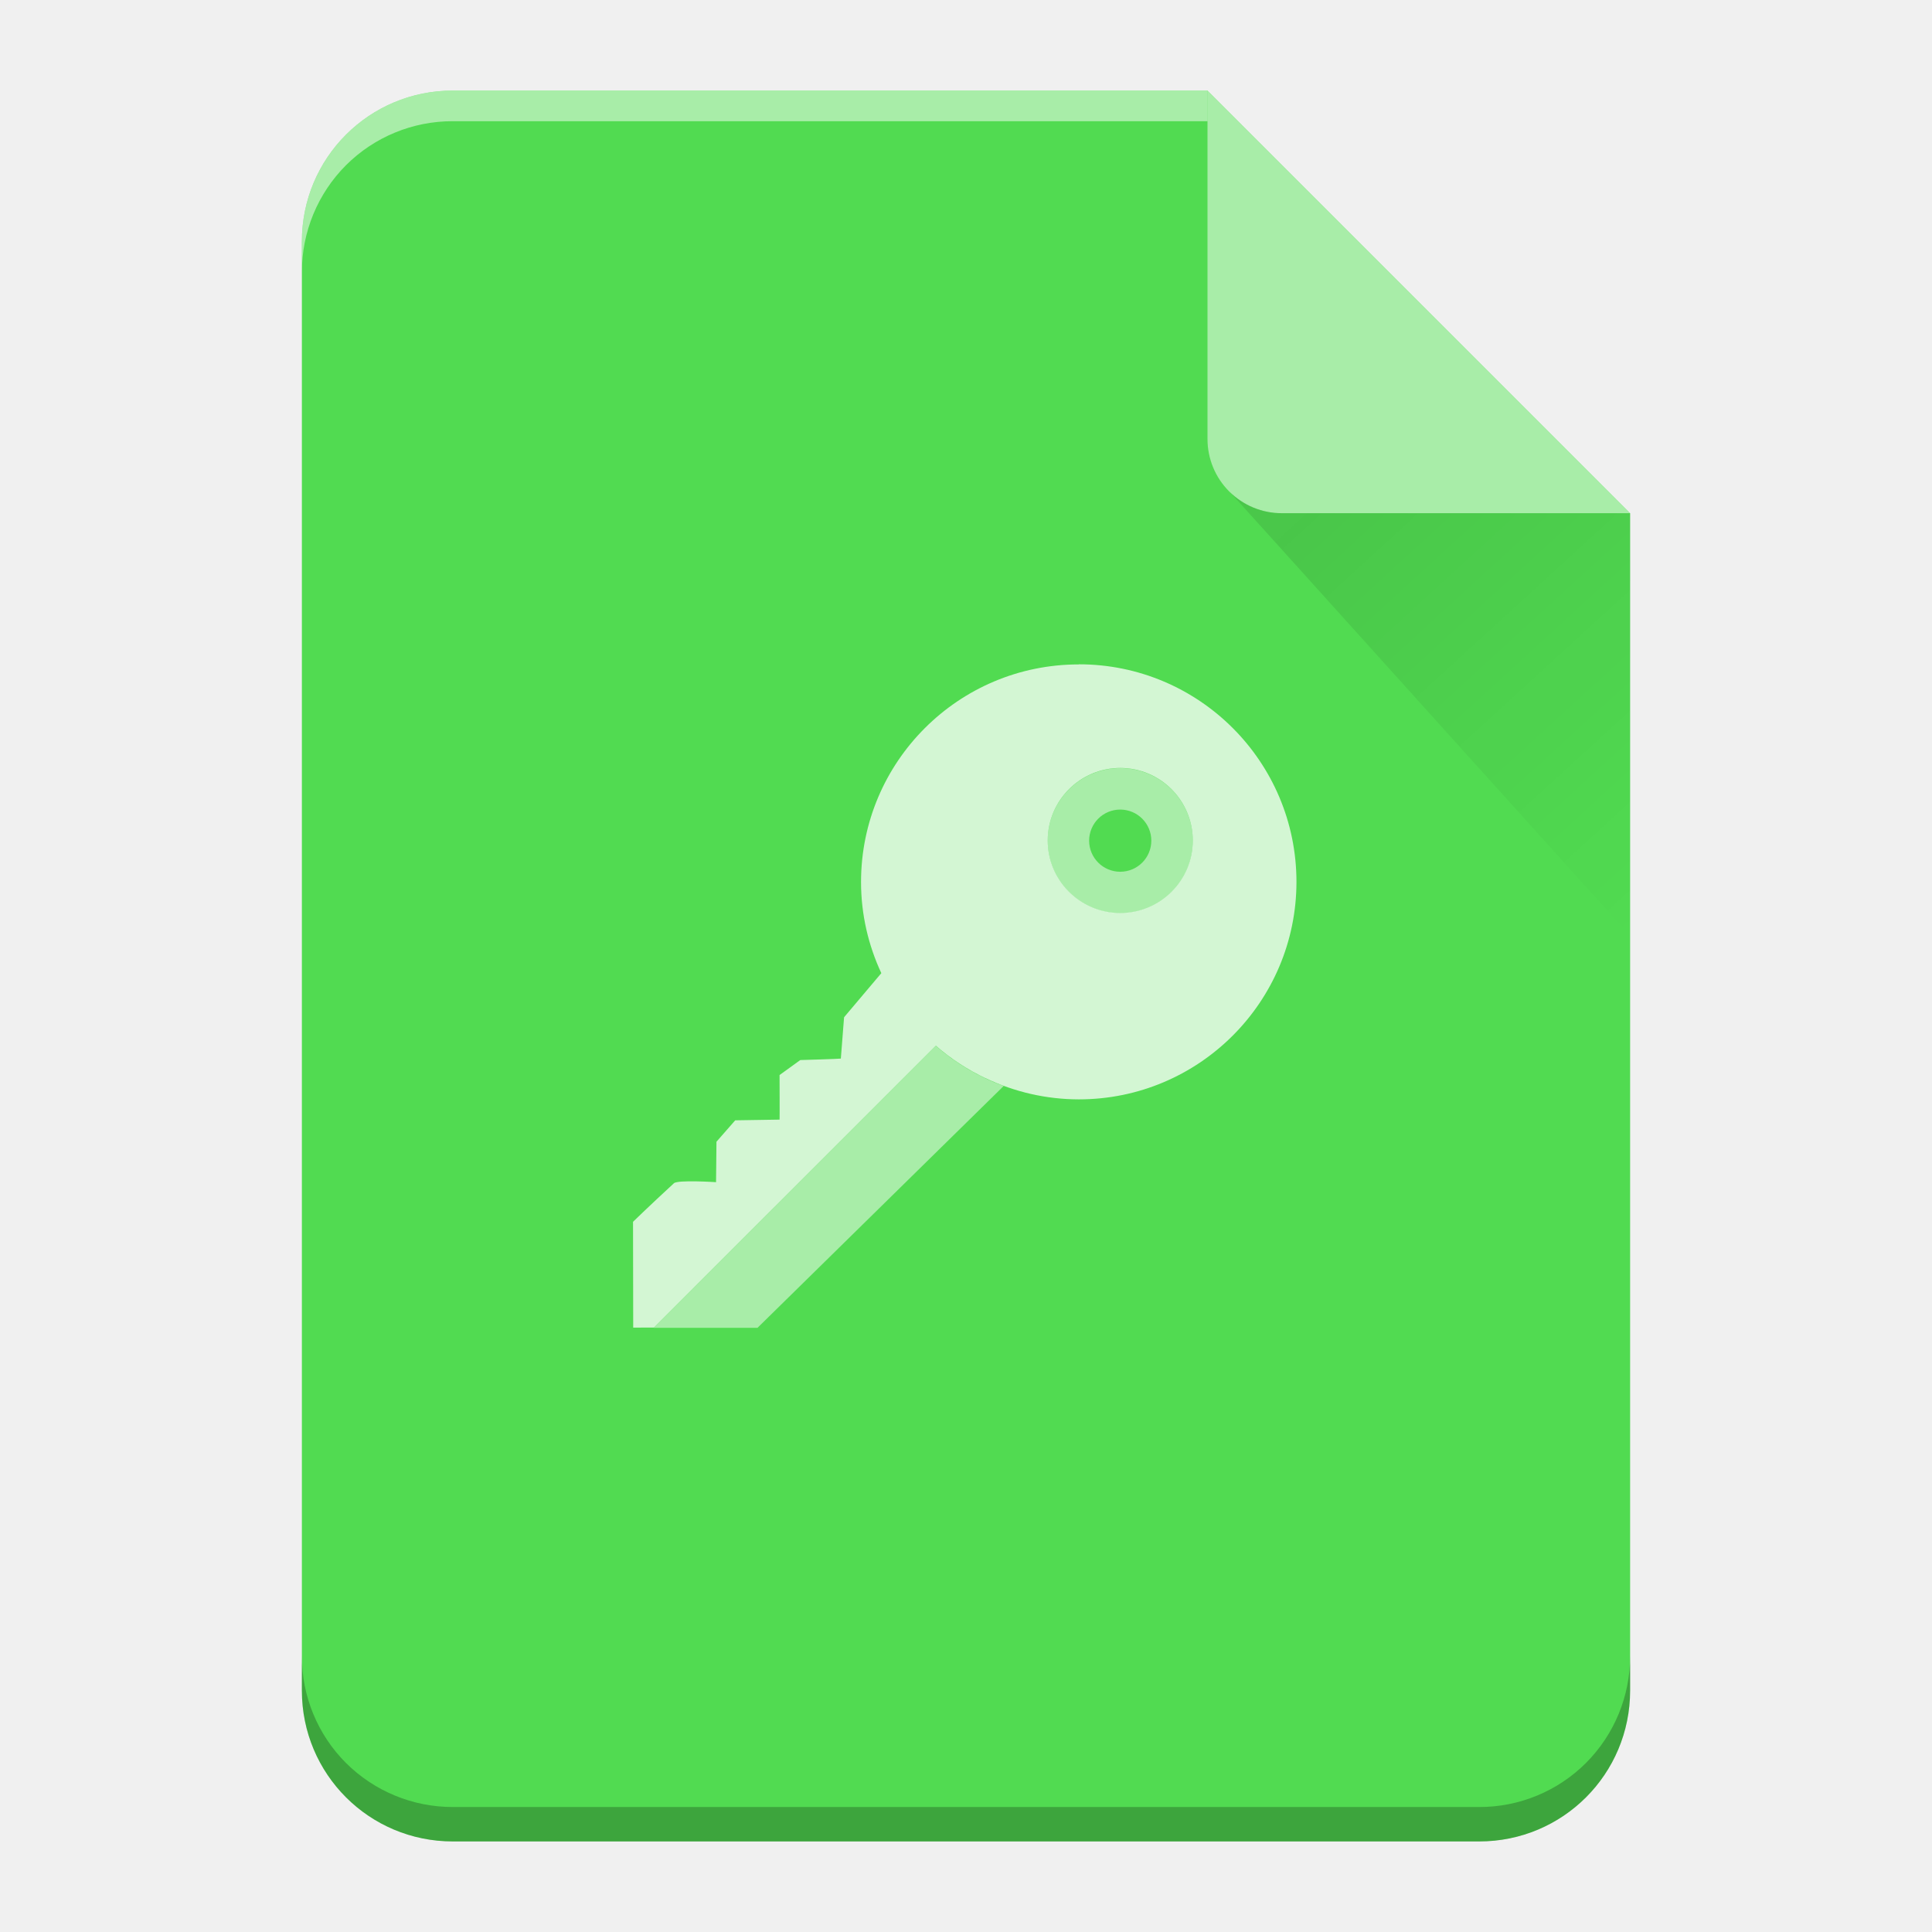
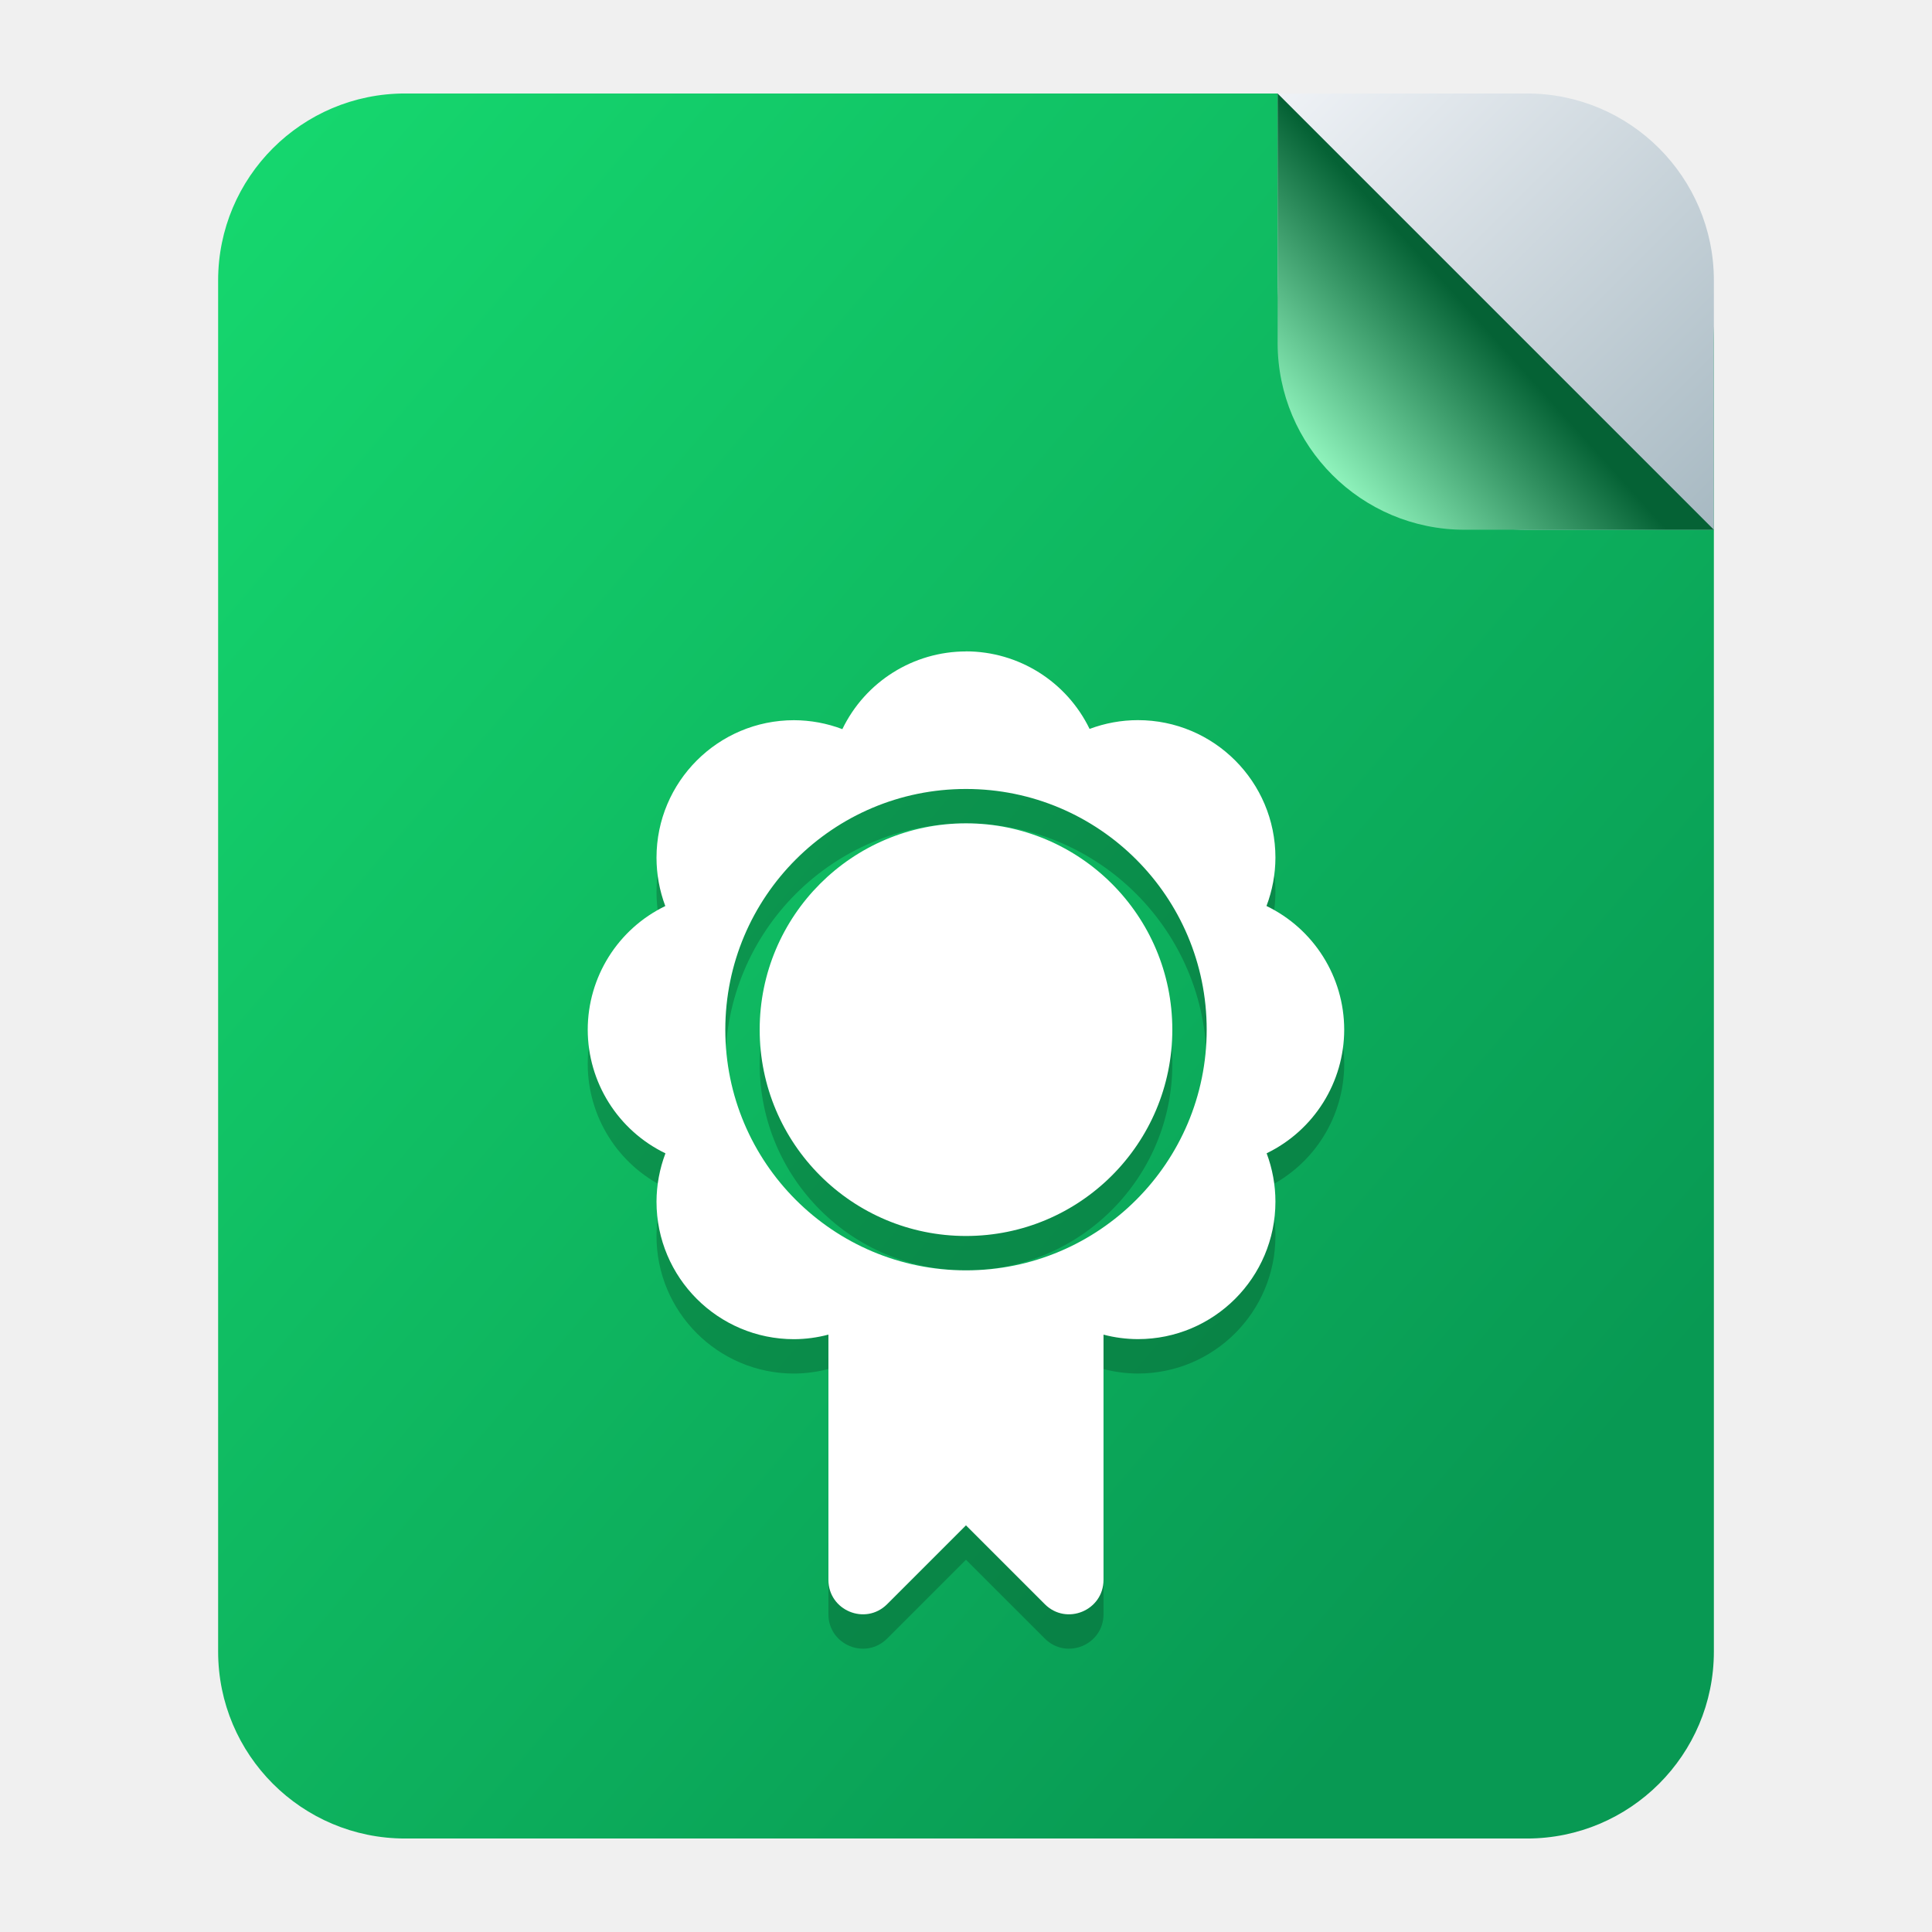
- <svg xmlns="http://www.w3.org/2000/svg" xmlns:xlink="http://www.w3.org/1999/xlink" width="64" height="64" version="1.1" id="svg33">
-   <defs id="defs13">
-     <linearGradient xlink:href="#a" id="b" gradientUnits="userSpaceOnUse" x1="0" y1="60.774" x2="0" y2="2.345" />
-     <linearGradient id="a" y1="392.36" y2="336.36" x2="0" gradientUnits="userSpaceOnUse" gradientTransform="translate(254 -254)">
-       <stop stop-color="#fff" stop-opacity="0" id="stop3" />
-       <stop offset="1" stop-color="#fff" stop-opacity=".2" id="stop5" />
+ <svg xmlns="http://www.w3.org/2000/svg" xmlns:xlink="http://www.w3.org/1999/xlink" width="62" height="62" version="1" id="svg7">
+   <defs id="defs7">
+     <linearGradient id="c-3" gradientUnits="userSpaceOnUse" x1="24.072" x2="23.96" y1="0.751" y2="46.057">
+       <stop offset="0" stop-color="#fff" id="stop3" />
+       <stop offset="1" stop-color="#d9d9d9" id="stop4" />
    </linearGradient>
-     <linearGradient id="c" y1="17.475" y2="31" x1="41.616" x2="54" gradientUnits="userSpaceOnUse">
-       <stop stop-color="#060606" id="stop8" />
-       <stop offset="1" stop-opacity="0" id="stop10" />
+     <linearGradient id="b-6" gradientUnits="userSpaceOnUse" x1="29.203" x2="34.121" xlink:href="#a-7" y1="24.827" y2="29.225" />
+     <linearGradient id="a-7">
+       <stop offset="0" id="stop1" />
+       <stop offset="1" stop-opacity="0" id="stop2" />
+     </linearGradient>
+     <linearGradient id="d" gradientUnits="userSpaceOnUse" x1="15.949" x2="25.032" xlink:href="#a-7" y1="23.618" y2="33.699" />
+     <linearGradient id="e" gradientUnits="userSpaceOnUse" x1="21.991" x2="29.321" xlink:href="#a-7" y1="33.78" y2="41.932" />
+     <linearGradient id="paint154_linear_890_11" x1="778" y1="812.292" x2="788" y2="812.292" gradientUnits="userSpaceOnUse" gradientTransform="translate(-751,-696)">
+       <stop stop-color="#EFF2F6" id="stop1050" />
+       <stop offset="0.601" stop-color="#B7C6CD" id="stop1051" />
+     </linearGradient>
+     <linearGradient id="paint155_linear_890_11" x1="783" y1="813" x2="783" y2="817" gradientUnits="userSpaceOnUse" gradientTransform="translate(-751,-696)">
+       <stop stop-color="#EFF2F6" id="stop1052" />
+       <stop offset="0.734" stop-color="#B7C6CD" id="stop1053" />
+     </linearGradient>
+     <radialGradient id="paint156_radial_890_11" cx="0" cy="0" r="1" gradientUnits="userSpaceOnUse" gradientTransform="matrix(27.99999,27.99998,-27.99999,27.99998,32.30239,34)">
+       <stop offset="0.601" stop-color="#B7C6CD" id="stop1054" style="stop-color:#384850;stop-opacity:1;" />
+       <stop offset="0.877" stop-color="#EFF2F6" id="stop1055" />
+     </radialGradient>
+     <linearGradient id="paint157_linear_890_11" x1="796.845" y1="799.434" x2="768.901" y2="770.815" gradientUnits="userSpaceOnUse" gradientTransform="matrix(1.166667,0,0,1.166667,-881.1976,-881.8333)">
+       <stop offset="0" stop-color="#2E2E41" id="stop1056" style="stop-color:#424b58;stop-opacity:1;" />
+       <stop offset="0.711" stop-color="#566C80" id="stop1057" style="stop-color:#303c47;stop-opacity:1;" />
+     </linearGradient>
+     <linearGradient id="paint158_linear_890_11" x1="792" y1="794" x2="774" y2="776" gradientUnits="userSpaceOnUse" gradientTransform="translate(-751,-696)">
+       <stop offset="0.304" stop-color="#2E2E41" id="stop1058" />
+       <stop offset="1" stop-color="#566C80" id="stop1059" />
+     </linearGradient>
+     <linearGradient id="paint159_linear_890_11" x1="788" y1="790" x2="778" y2="780" gradientUnits="userSpaceOnUse" gradientTransform="translate(-751,-696)">
+       <stop offset="0.391" stop-color="#5200FF" id="stop1060" />
+       <stop offset="1" stop-color="#0085FF" id="stop1061" />
+     </linearGradient>
+     <linearGradient id="paint160_linear_890_11" x1="784" y1="798" x2="782" y2="796" gradientUnits="userSpaceOnUse" gradientTransform="translate(-751,-696)">
+       <stop stop-color="#FF7E07" id="stop1062" />
+       <stop offset="1" stop-color="#FFE607" id="stop1063" />
+     </linearGradient>
+     <linearGradient id="c-3-6" gradientUnits="userSpaceOnUse" x1="24.072" x2="23.96" y1="0.751" y2="46.057" gradientTransform="matrix(0.9147135,0,0,0.9006815,9.046877,9.383644)">
+       <stop offset="0" stop-color="#fff" id="stop3-2" />
+       <stop offset="1" stop-color="#d9d9d9" id="stop4-9" />
+     </linearGradient>
+     <linearGradient id="b-6-1" gradientUnits="userSpaceOnUse" x1="29.203" x2="34.121" xlink:href="#a-7" y1="24.827" y2="29.225" gradientTransform="matrix(1.110453,0,0,1.093419,4.349116,4.786143)" />
+     <linearGradient id="d-0" gradientUnits="userSpaceOnUse" x1="15.949" x2="25.032" xlink:href="#a-7" y1="23.618" y2="33.699" gradientTransform="matrix(1.110453,0,0,1.093419,4.349116,4.786143)" />
+     <linearGradient id="e-9" gradientUnits="userSpaceOnUse" x1="21.991" x2="29.321" xlink:href="#a-7" y1="33.78" y2="41.932" gradientTransform="matrix(1.110453,0,0,1.093419,4.349116,4.786143)" />
+     <linearGradient id="paint539_linear_890_11" x1="1007" y1="317" x2="951.659" y2="269.565" gradientUnits="userSpaceOnUse">
+       <stop offset="0.224" stop-color="#5200FF" id="stop1821" />
+       <stop offset="0.903" stop-color="#0085FF" id="stop1822" />
+     </linearGradient>
+     <linearGradient id="paint540_linear_890_11" x1="974.5" y1="274" x2="974.5" y2="280" gradientUnits="userSpaceOnUse">
+       <stop offset="0.189" stop-color="#EFF2F6" id="stop1823" />
+       <stop offset="0.85" stop-color="#B7C6CD" id="stop1824" />
+     </linearGradient>
+     <linearGradient id="paint541_linear_890_11" x1="983" y1="282" x2="983" y2="288" gradientUnits="userSpaceOnUse">
+       <stop offset="0.189" stop-color="#EFF2F6" id="stop1825" />
+       <stop offset="0.85" stop-color="#B7C6CD" id="stop1826" />
+     </linearGradient>
+     <linearGradient id="paint542_linear_890_11" x1="983" y1="290" x2="983" y2="296" gradientUnits="userSpaceOnUse">
+       <stop offset="0.189" stop-color="#EFF2F6" id="stop1827" />
+       <stop offset="0.85" stop-color="#B7C6CD" id="stop1828" />
+     </linearGradient>
+     <linearGradient id="paint543_linear_890_11" x1="978.5" y1="298" x2="978.5" y2="304" gradientUnits="userSpaceOnUse">
+       <stop offset="0.189" stop-color="#EFF2F6" id="stop1829" />
+       <stop offset="0.85" stop-color="#B7C6CD" id="stop1830" />
+     </linearGradient>
+     <linearGradient id="paint544_linear_890_11" x1="993" y1="261" x2="1007" y2="275" gradientUnits="userSpaceOnUse">
+       <stop stop-color="#EFF2F6" id="stop1831" />
+       <stop offset="1" stop-color="#B7C6CD" id="stop1832" />
+     </linearGradient>
+     <linearGradient id="paint545_linear_890_11" x1="1000.58" y1="267.417" x2="994.75" y2="273.25" gradientUnits="userSpaceOnUse">
+       <stop stop-color="#5200FF" id="stop1833" />
+       <stop offset="1" stop-color="#0085FF" id="stop1834" />
+     </linearGradient>
+     <linearGradient id="paint459_linear_890_11" x1="1007" y1="417" x2="951.659" y2="369.565" gradientUnits="userSpaceOnUse" gradientTransform="translate(-952,-358)">
+       <stop stop-color="#089953" id="stop1660" />
+       <stop offset="0.148" stop-color="#089953" id="stop1661" />
+       <stop offset="1" stop-color="#16D96F" id="stop1662" />
+     </linearGradient>
+     <linearGradient id="paint460_linear_890_11" x1="993" y1="361" x2="1007" y2="375" gradientUnits="userSpaceOnUse" gradientTransform="translate(-952,-358)">
+       <stop stop-color="#EFF2F6" id="stop1663" />
+       <stop offset="1" stop-color="#B7C6CD" id="stop1664" style="stop-color:#a7b9c2;stop-opacity:1;" />
+     </linearGradient>
+     <linearGradient id="paint461_linear_890_11" x1="1000" y1="367.417" x2="994.167" y2="372.667" gradientUnits="userSpaceOnUse" gradientTransform="translate(-952,-358)">
+       <stop offset="0.125" stop-color="#089953" id="stop1665" style="stop-color:#056235;stop-opacity:1;" />
+       <stop offset="1" stop-color="#16D96F" id="stop1666" style="stop-color:#90f4bd;stop-opacity:1;" />
+     </linearGradient>
+     <linearGradient id="paint462_linear_890_11" x1="969.5" y1="377" x2="969.5" y2="381" gradientUnits="userSpaceOnUse" gradientTransform="translate(-952,-358)">
+       <stop stop-color="white" id="stop1667" />
+       <stop offset="0.705" stop-color="#E6E6E6" id="stop1668" />
+     </linearGradient>
+     <linearGradient id="paint463_linear_890_11" x1="977" y1="385" x2="977" y2="389" gradientUnits="userSpaceOnUse">
+       <stop stop-color="white" id="stop1669" />
+       <stop offset="0.705" stop-color="#E6E6E6" id="stop1670" />
+     </linearGradient>
+     <linearGradient id="paint466_linear_890_11" x1="977" y1="393" x2="977" y2="397" gradientUnits="userSpaceOnUse">
+       <stop stop-color="white" id="stop1675" />
+       <stop offset="0.705" stop-color="#E6E6E6" id="stop1676" />
+     </linearGradient>
+     <linearGradient id="paint469_linear_890_11" x1="977" y1="401" x2="977" y2="405" gradientUnits="userSpaceOnUse">
+       <stop stop-color="white" id="stop1681" />
+       <stop offset="0.705" stop-color="#E6E6E6" id="stop1682" />
    </linearGradient>
  </defs>
-   <path d="M 40,3 H 15 c -2.77,0 -5,2.23 -5,5 v 48 c 0,2.77 2.23,5 5,5 h 34 c 2.77,0 5,-2.23 5,-5 V 17 Z" id="path15" style="fill:#51db51" />
-   <g id="g21" style="color:#000000;fill:#ffffff">
-     <path d="m 35.734,22.01 a 7.21,7.21 0 0 0 -7.211,7.207 c 0,1.082 0.245,2.103 0.672,3.02 l -1.234,1.461 -0.107,1.369 c -0.011,0.01 -1.344,0.049 -1.344,0.049 l -0.686,0.496 c 0,0 0.006,1.495 0,1.475 l -0.002,0.002 -1.467,0.023 -0.621,0.709 -0.014,1.34 c 0,0 -1.266,-0.083 -1.395,0.035 -0.81,0.746 -1.355,1.277 -1.355,1.277 l 0.006,3.506 0.688,-0.002 9.338,-9.336 a 7.217,7.217 0 0 0 1.648,1.078 l 0.002,-0.002 a 7.174,7.174 0 0 0 3.084,0.701 7.209,7.209 0 0 0 7.211,-7.207 7.208,7.208 0 0 0 -7.213,-7.205 m 1.377,3.434 a 2.403,2.403 0 1 1 -0.002,4.806 2.403,2.403 0 0 1 0.002,-4.806" id="path17" style="opacity:0.75" />
-     <path d="m 37.11,25.445 a 2.404,2.404 0 1 0 0,4.808 2.404,2.404 0 0 0 0,-4.808 m 0,1.373 a 1.03,1.03 0 1 1 -0.002,2.06 1.03,1.03 0 0 1 0.002,-2.06 m -6.109,7.828 -9.342,9.34 h 3.434 l 8.154,-8.01 a 7.222,7.222 0 0 1 -2.246,-1.328" id="path19" style="opacity:0.5" />
-   </g>
-   <path d="M 40,3 H 15 c -2.77,0 -5,2.23 -5,5 v 48 c 0,2.77 2.23,5 5,5 h 34 c 2.77,0 5,-2.23 5,-5 V 17 Z" id="path23" style="fill:url(#b)" />
-   <path d="M 40,3 H 15 C 12.23,3 10,5.23 10,8 V 9.014 A 5.005,5.005 0 0 1 11.46,5.474 4.989,4.989 0 0 1 15,4.015 H 40 V 4 Z" id="path25" style="opacity:0.5;fill:#ffffff" />
-   <path d="M 54,54.86 A 5.004,5.004 0 0 1 52.54,58.398 4.989,4.989 0 0 1 49,59.86 H 15 A 5.005,5.005 0 0 1 11.46,58.4 4.989,4.989 0 0 1 10,54.86 V 56 c 0,2.77 2.23,5 5,5 h 34 c 2.77,0 5,-2.23 5,-5 z" id="path27" style="opacity:0.25;fill-opacity:0.992" />
-   <path d="M 40,3 V 14.535 A 2.456,2.456 0 0 0 42.465,17 H 54 Z" id="path29" style="opacity:0.5;fill:#ffffff;fill-rule:evenodd" />
-   <path d="M 40.73,16.283 54,31 V 17 H 42.465 c -0.68,0 -1.29,-0.276 -1.735,-0.717 z" id="path31" style="opacity:0.1;fill:url(#c);fill-rule:evenodd" />
+   <path d="M 7,9 C 7,5.686 9.686,3 13,3 h 34 c 4.42,0 8,3.582 8,8 v 42 c 0,3.314 -2.69,6 -6,6 H 13 C 9.686,59 7,56.314 7,53 Z" id="path449" style="fill:url(#paint459_linear_890_11)" />
+   <path d="m 41,3 h 8 c 3.31,0 6,2.686 6,6 v 8 h -6 c -4.418,0 -8,-3.582 -8,-8 z" id="path450" style="fill:url(#paint460_linear_890_11)" />
+   <path d="M 41,11 V 3 l 14,14 h -8 c -3.314,0 -6,-2.686 -6,-6 z" id="path451" style="fill:url(#paint461_linear_890_11)" />
+   <path style="opacity:0.2;stroke-width:1.103" d="m 31,22.008 c -1.691,0.002 -3.232,0.971 -3.968,2.494 -0.495,-0.188 -1.02,-0.285 -1.55,-0.287 -2.438,0 -4.414,1.976 -4.414,4.414 4.51e-4,0.529 0.096,1.054 0.282,1.55 -1.521,0.737 -2.488,2.278 -2.489,3.968 0.002,1.691 0.971,3.232 2.494,3.968 -0.188,0.495 -0.285,1.02 -0.287,1.55 0,2.438 1.976,4.414 4.414,4.414 0.373,-0.002 0.743,-0.051 1.103,-0.147 v 7.871 c 3.8e-4,0.983 1.188,1.475 1.884,0.78 l 2.53,-2.53 2.53,2.53 c 0.695,0.695 1.883,0.203 1.884,-0.78 v -7.869 c 0.36,0.095 0.731,0.143 1.103,0.144 2.438,0 4.414,-1.976 4.414,-4.414 -4.36e-4,-0.529 -0.096,-1.054 -0.282,-1.55 1.521,-0.737 2.488,-2.278 2.489,-3.968 -0.002,-1.691 -0.971,-3.232 -2.494,-3.968 0.188,-0.495 0.285,-1.02 0.287,-1.55 0,-2.438 -1.976,-4.414 -4.414,-4.414 -0.529,4.51e-4 -1.054,0.096 -1.55,0.282 -0.737,-1.521 -2.278,-2.488 -3.968,-2.489 z m 0,4.414 c 4.266,0 7.724,3.458 7.724,7.724 0,4.266 -3.458,7.724 -7.724,7.724 -4.266,0 -7.724,-3.458 -7.724,-7.724 0,-4.266 3.458,-7.724 7.724,-7.724 z m 0,1.103 c -3.657,0 -6.621,2.964 -6.621,6.621 0,3.657 2.964,6.621 6.621,6.621 3.657,0 6.621,-2.964 6.621,-6.621 0,-3.657 -2.964,-6.621 -6.621,-6.621 z" id="path6" />
+   <path style="fill:#ffffff;stroke-width:1.103" d="m 31,20.905 c -1.691,0.002 -3.232,0.971 -3.968,2.494 -0.495,-0.188 -1.02,-0.285 -1.55,-0.287 -2.438,0 -4.414,1.976 -4.414,4.414 4.51e-4,0.529 0.096,1.054 0.282,1.55 -1.521,0.737 -2.488,2.278 -2.489,3.968 0.002,1.691 0.971,3.232 2.494,3.968 -0.188,0.495 -0.285,1.02 -0.287,1.55 0,2.438 1.976,4.414 4.414,4.414 0.373,-0.002 0.743,-0.051 1.103,-0.147 v 7.871 c 3.8e-4,0.983 1.188,1.475 1.884,0.78 l 2.53,-2.53 2.53,2.53 c 0.695,0.695 1.883,0.203 1.884,-0.78 V 42.83 c 0.36,0.095 0.731,0.143 1.103,0.144 2.438,0 4.414,-1.976 4.414,-4.414 -4.36e-4,-0.529 -0.096,-1.054 -0.282,-1.55 1.521,-0.737 2.488,-2.278 2.489,-3.968 -0.002,-1.691 -0.971,-3.232 -2.494,-3.968 0.188,-0.495 0.285,-1.02 0.287,-1.55 0,-2.438 -1.976,-4.414 -4.414,-4.414 -0.529,4.51e-4 -1.054,0.096 -1.55,0.282 -0.737,-1.521 -2.278,-2.488 -3.968,-2.489 z m 0,4.414 c 4.266,0 7.724,3.458 7.724,7.724 0,4.266 -3.458,7.724 -7.724,7.724 -4.266,0 -7.724,-3.458 -7.724,-7.724 0,-4.266 3.458,-7.724 7.724,-7.724 z m 0,1.103 c -3.657,0 -6.621,2.964 -6.621,6.621 0,3.657 2.964,6.621 6.621,6.621 3.657,0 6.621,-2.964 6.621,-6.621 0,-3.657 -2.964,-6.621 -6.621,-6.621 z" id="path7" />
</svg>
